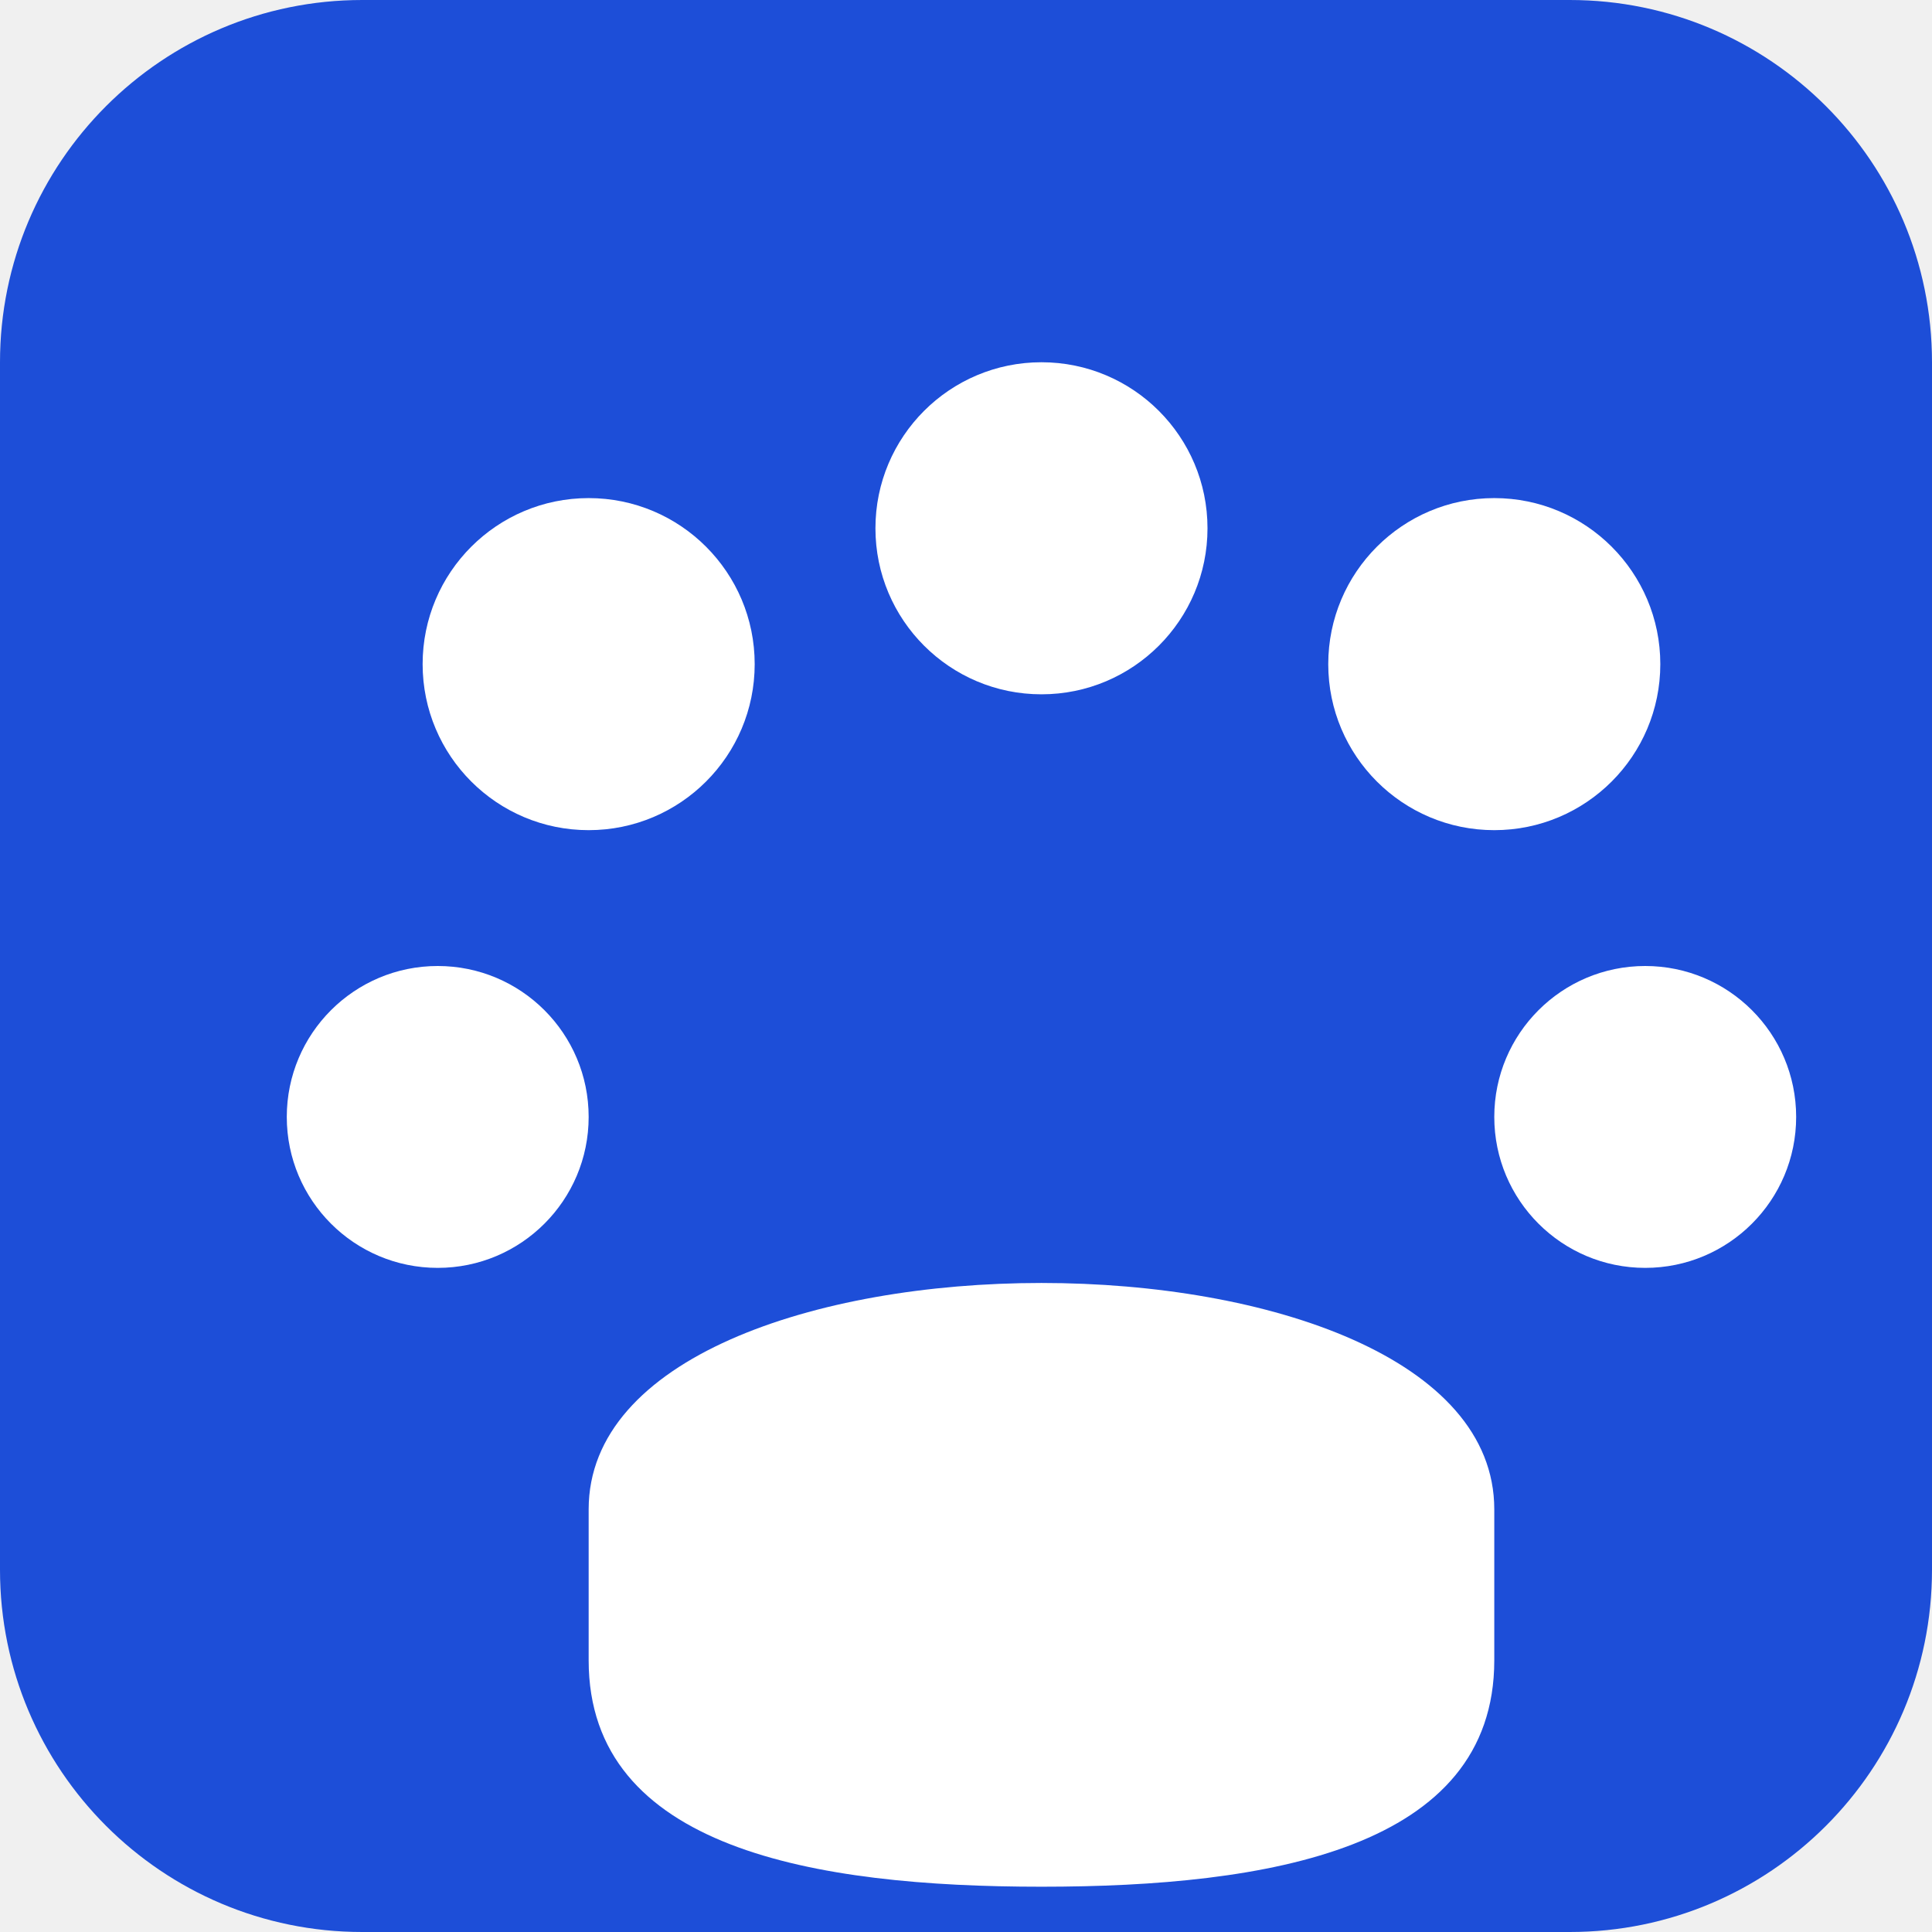
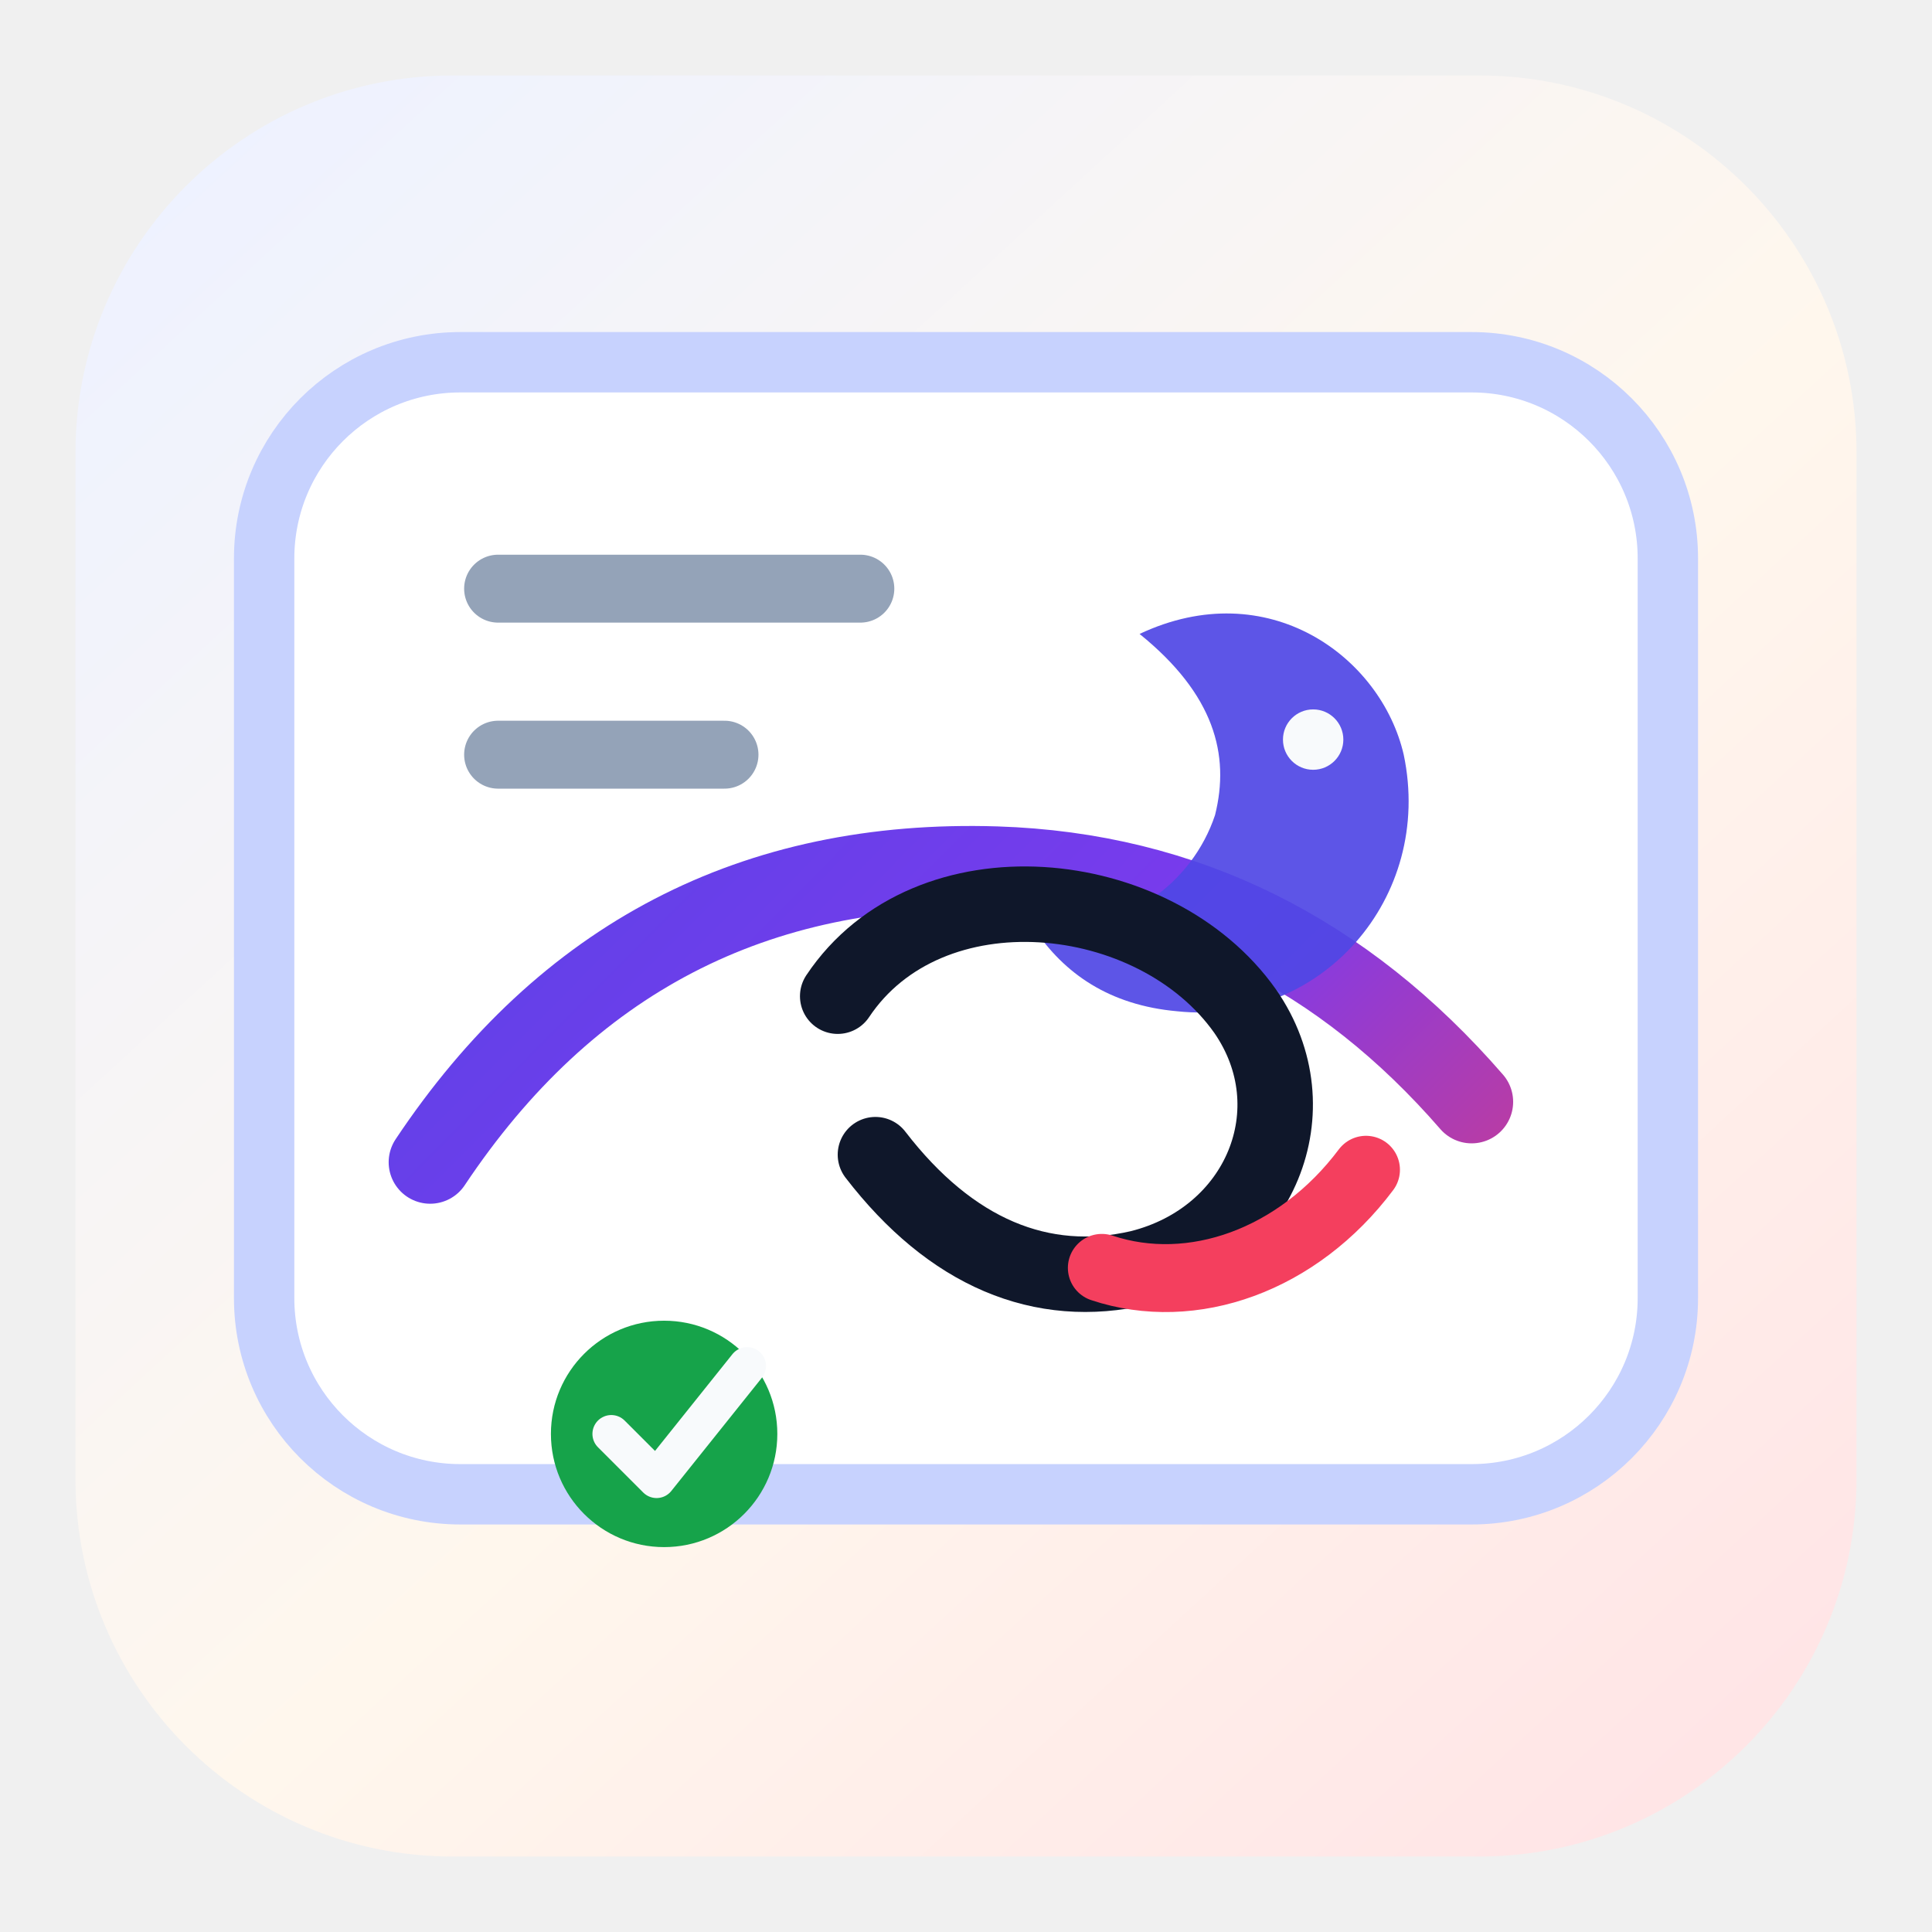
<svg xmlns="http://www.w3.org/2000/svg" viewBox="0 0 256 256" role="img" aria-label="Pettography">
-   <rect width="256" height="256" rx="48" fill="#1d4ed8" />
-   <g fill="#ffffff" transform="translate(38 50)">
-     <circle cx="40" cy="38" r="22" />
-     <circle cx="100" cy="20" r="22" />
-     <circle cx="160" cy="38" r="22" />
-     <circle cx="20" cy="98" r="20" />
-     <circle cx="180" cy="98" r="20" />
-     <path d="M40 150 C40 110, 160 110, 160 150 L160 170 C160 195, 130 200, 100 200 C70 200, 40 195, 40 170 Z" />
-   </g>
+   <defs>
+     <linearGradient id="bg" x1="28" y1="18" x2="230" y2="238" gradientUnits="userSpaceOnUse">
+       <stop stop-color="#eef2ff" />
+       <stop offset="0.55" stop-color="#fff7ed" />
+       <stop offset="1" stop-color="#ffe4e6" />
+     </linearGradient>
+     <linearGradient id="brand" x1="58" y1="59" x2="206" y2="206" gradientUnits="userSpaceOnUse">
+       <stop stop-color="#4f46e5" />
+       <stop offset="0.58" stop-color="#7c3aed" />
+       <stop offset="1" stop-color="#f43f5e" />
+     </linearGradient>
+   </defs>
+   <rect x="10" y="10" width="236" height="236" rx="50" fill="url(#bg)" />
+   <rect x="35" y="48" width="186" height="150" rx="26" fill="#ffffff" stroke="#c7d2fe" stroke-width="8" />
+   <path d="M57 154c18-27 43-40 75-39 25 .8 46 11.4 63 31" fill="none" stroke="url(#brand)" stroke-width="11" stroke-linecap="round" />
+   <path d="M66 78h48m-48 22h30" stroke="#94a3b8" stroke-width="9" stroke-linecap="round" />
+   <path d="M151 84c17-8 32 3 35 16 4 19-11 36-30 34-9-.8-15-5-19-11 12 1 21-6 24-15 2-8-.1-16-10-24Z" fill="#4f46e5" opacity="0.92" />
+   <circle cx="174" cy="98" r="4" fill="#f8fafc" />
+   <path d="M111 132c12-18 42-15 54 2 9 13 2 30-14 34-13 3-25-2-35-15" fill="none" stroke="#0f172a" stroke-width="10" stroke-linecap="round" />
+   <path d="M146 168c12 4 26-1 35-13" fill="none" stroke="#f43f5e" stroke-width="9" stroke-linecap="round" />
+   <circle cx="88" cy="190" r="15" fill="#16a34a" />
+   <path d="M81 190l6 6 12-15" fill="none" stroke="#f8fafc" stroke-width="5" stroke-linecap="round" stroke-linejoin="round" />
</svg>
